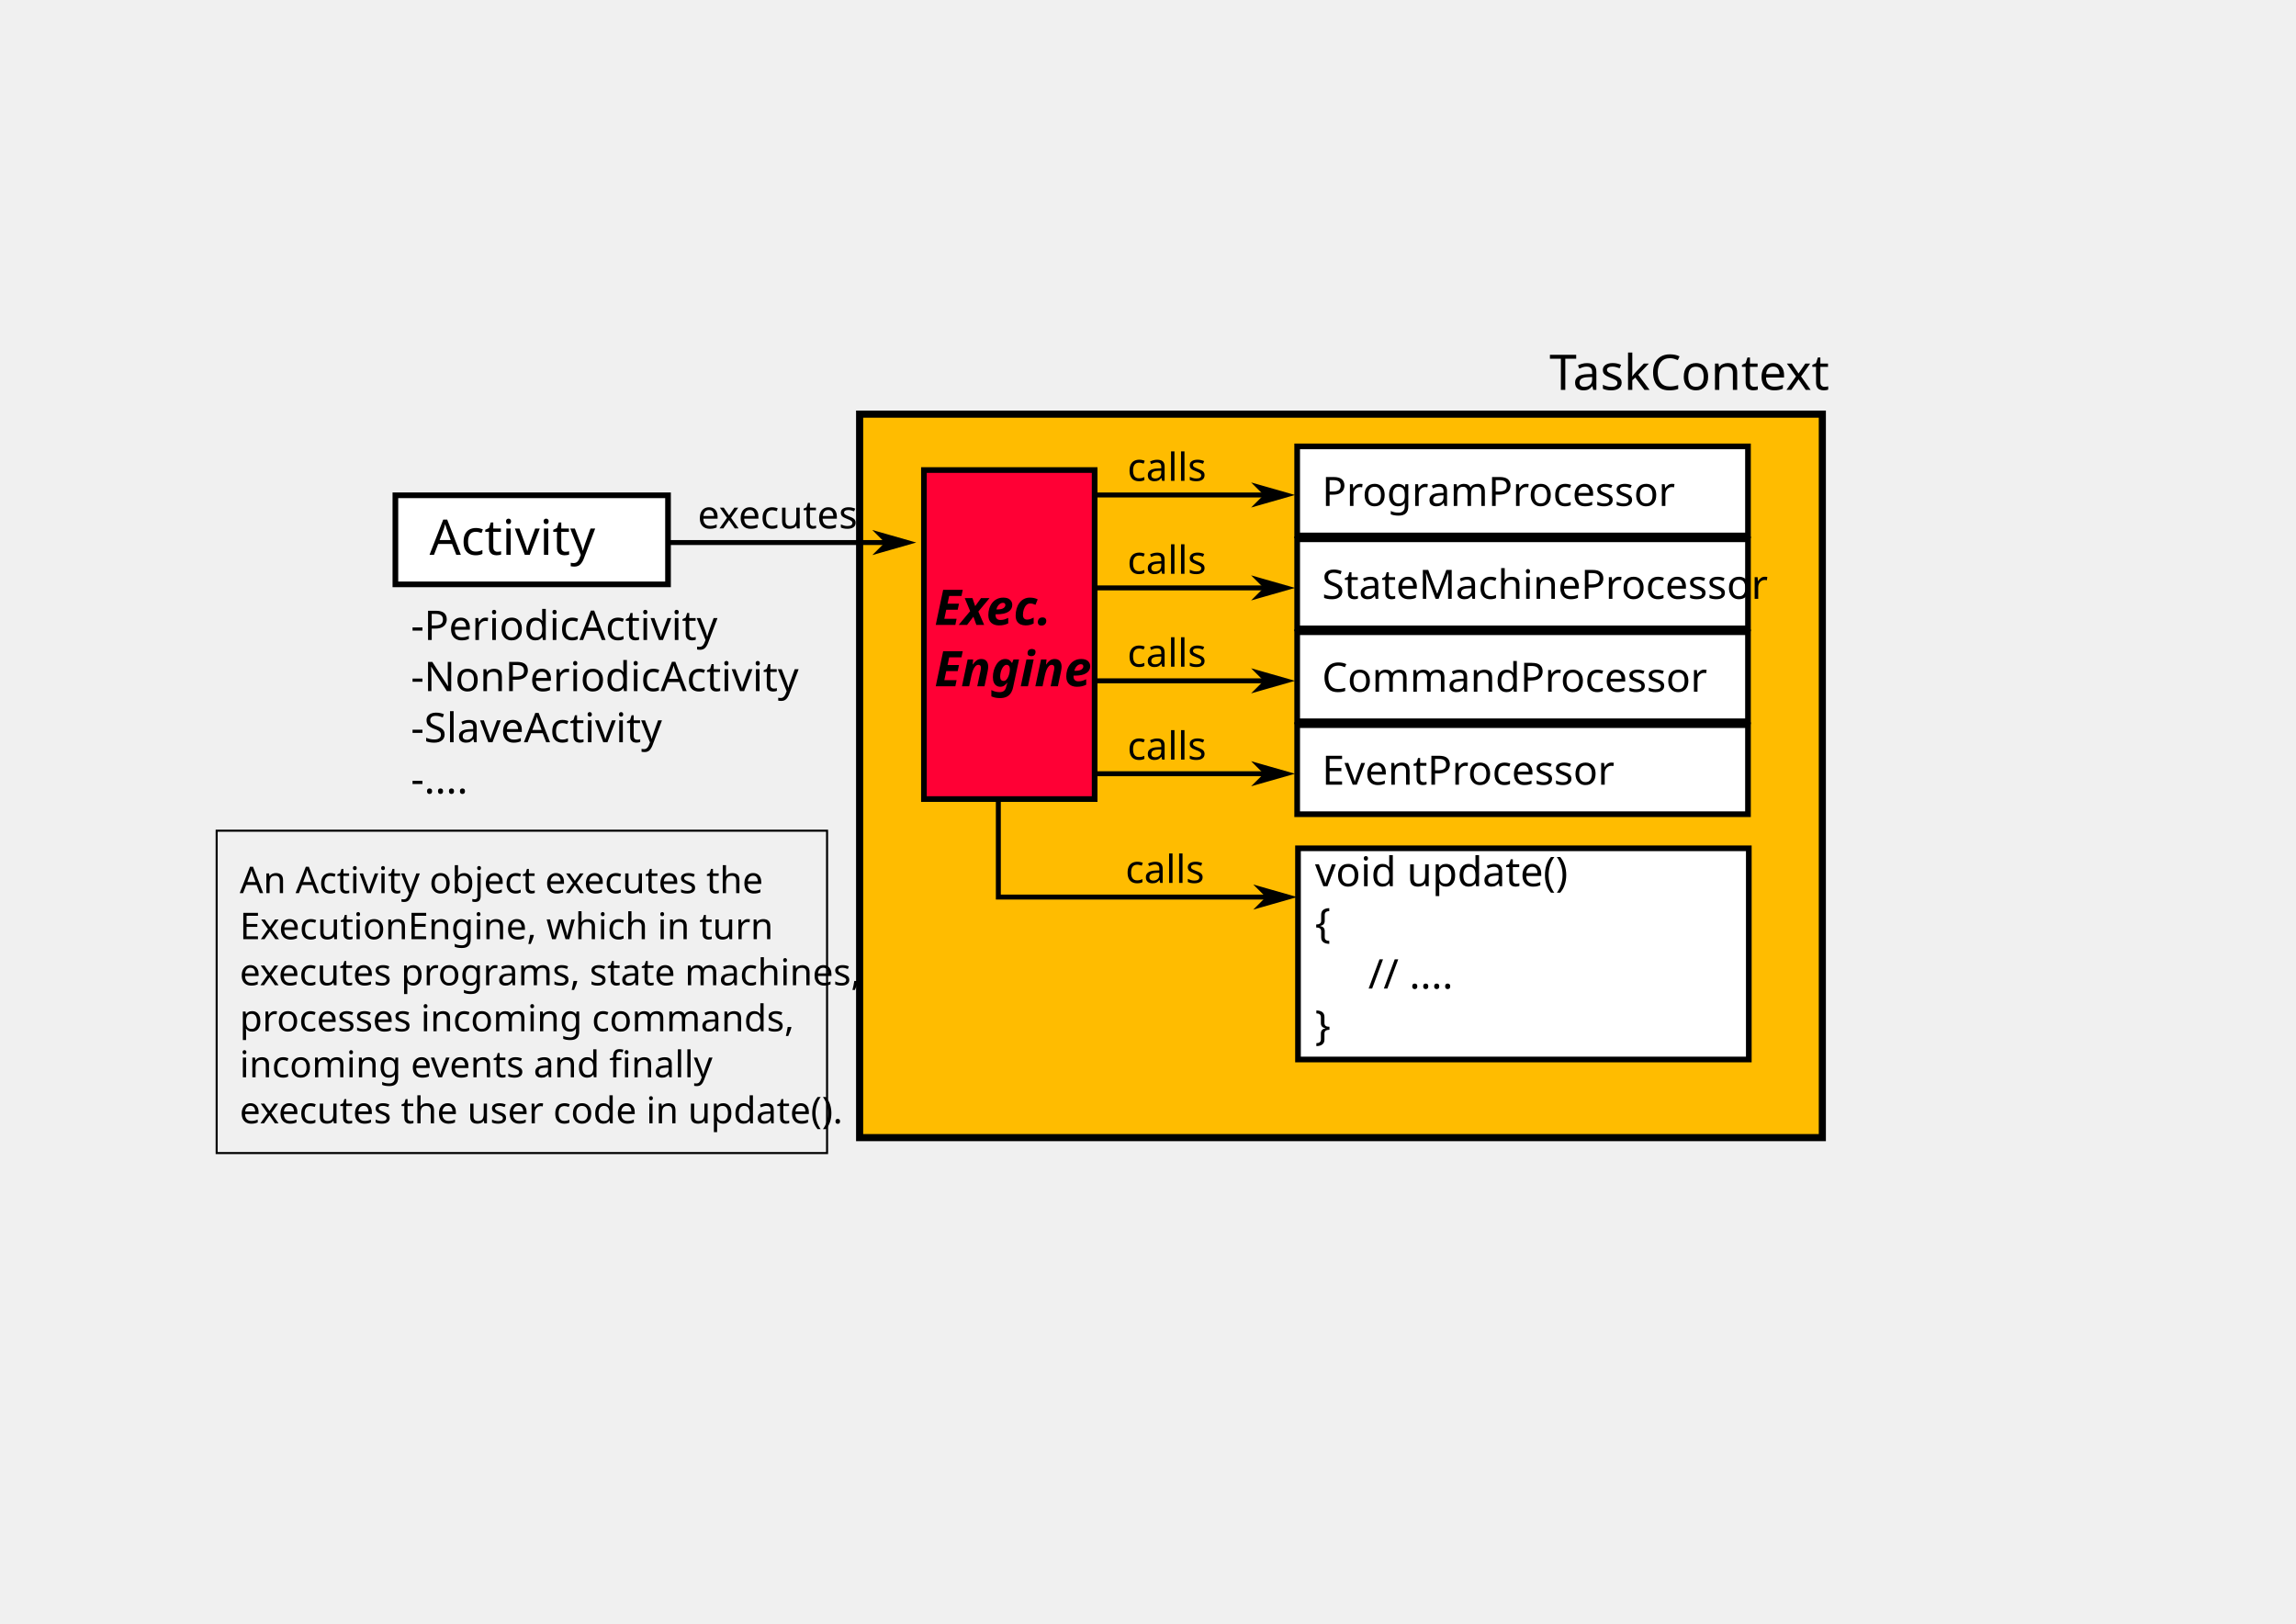
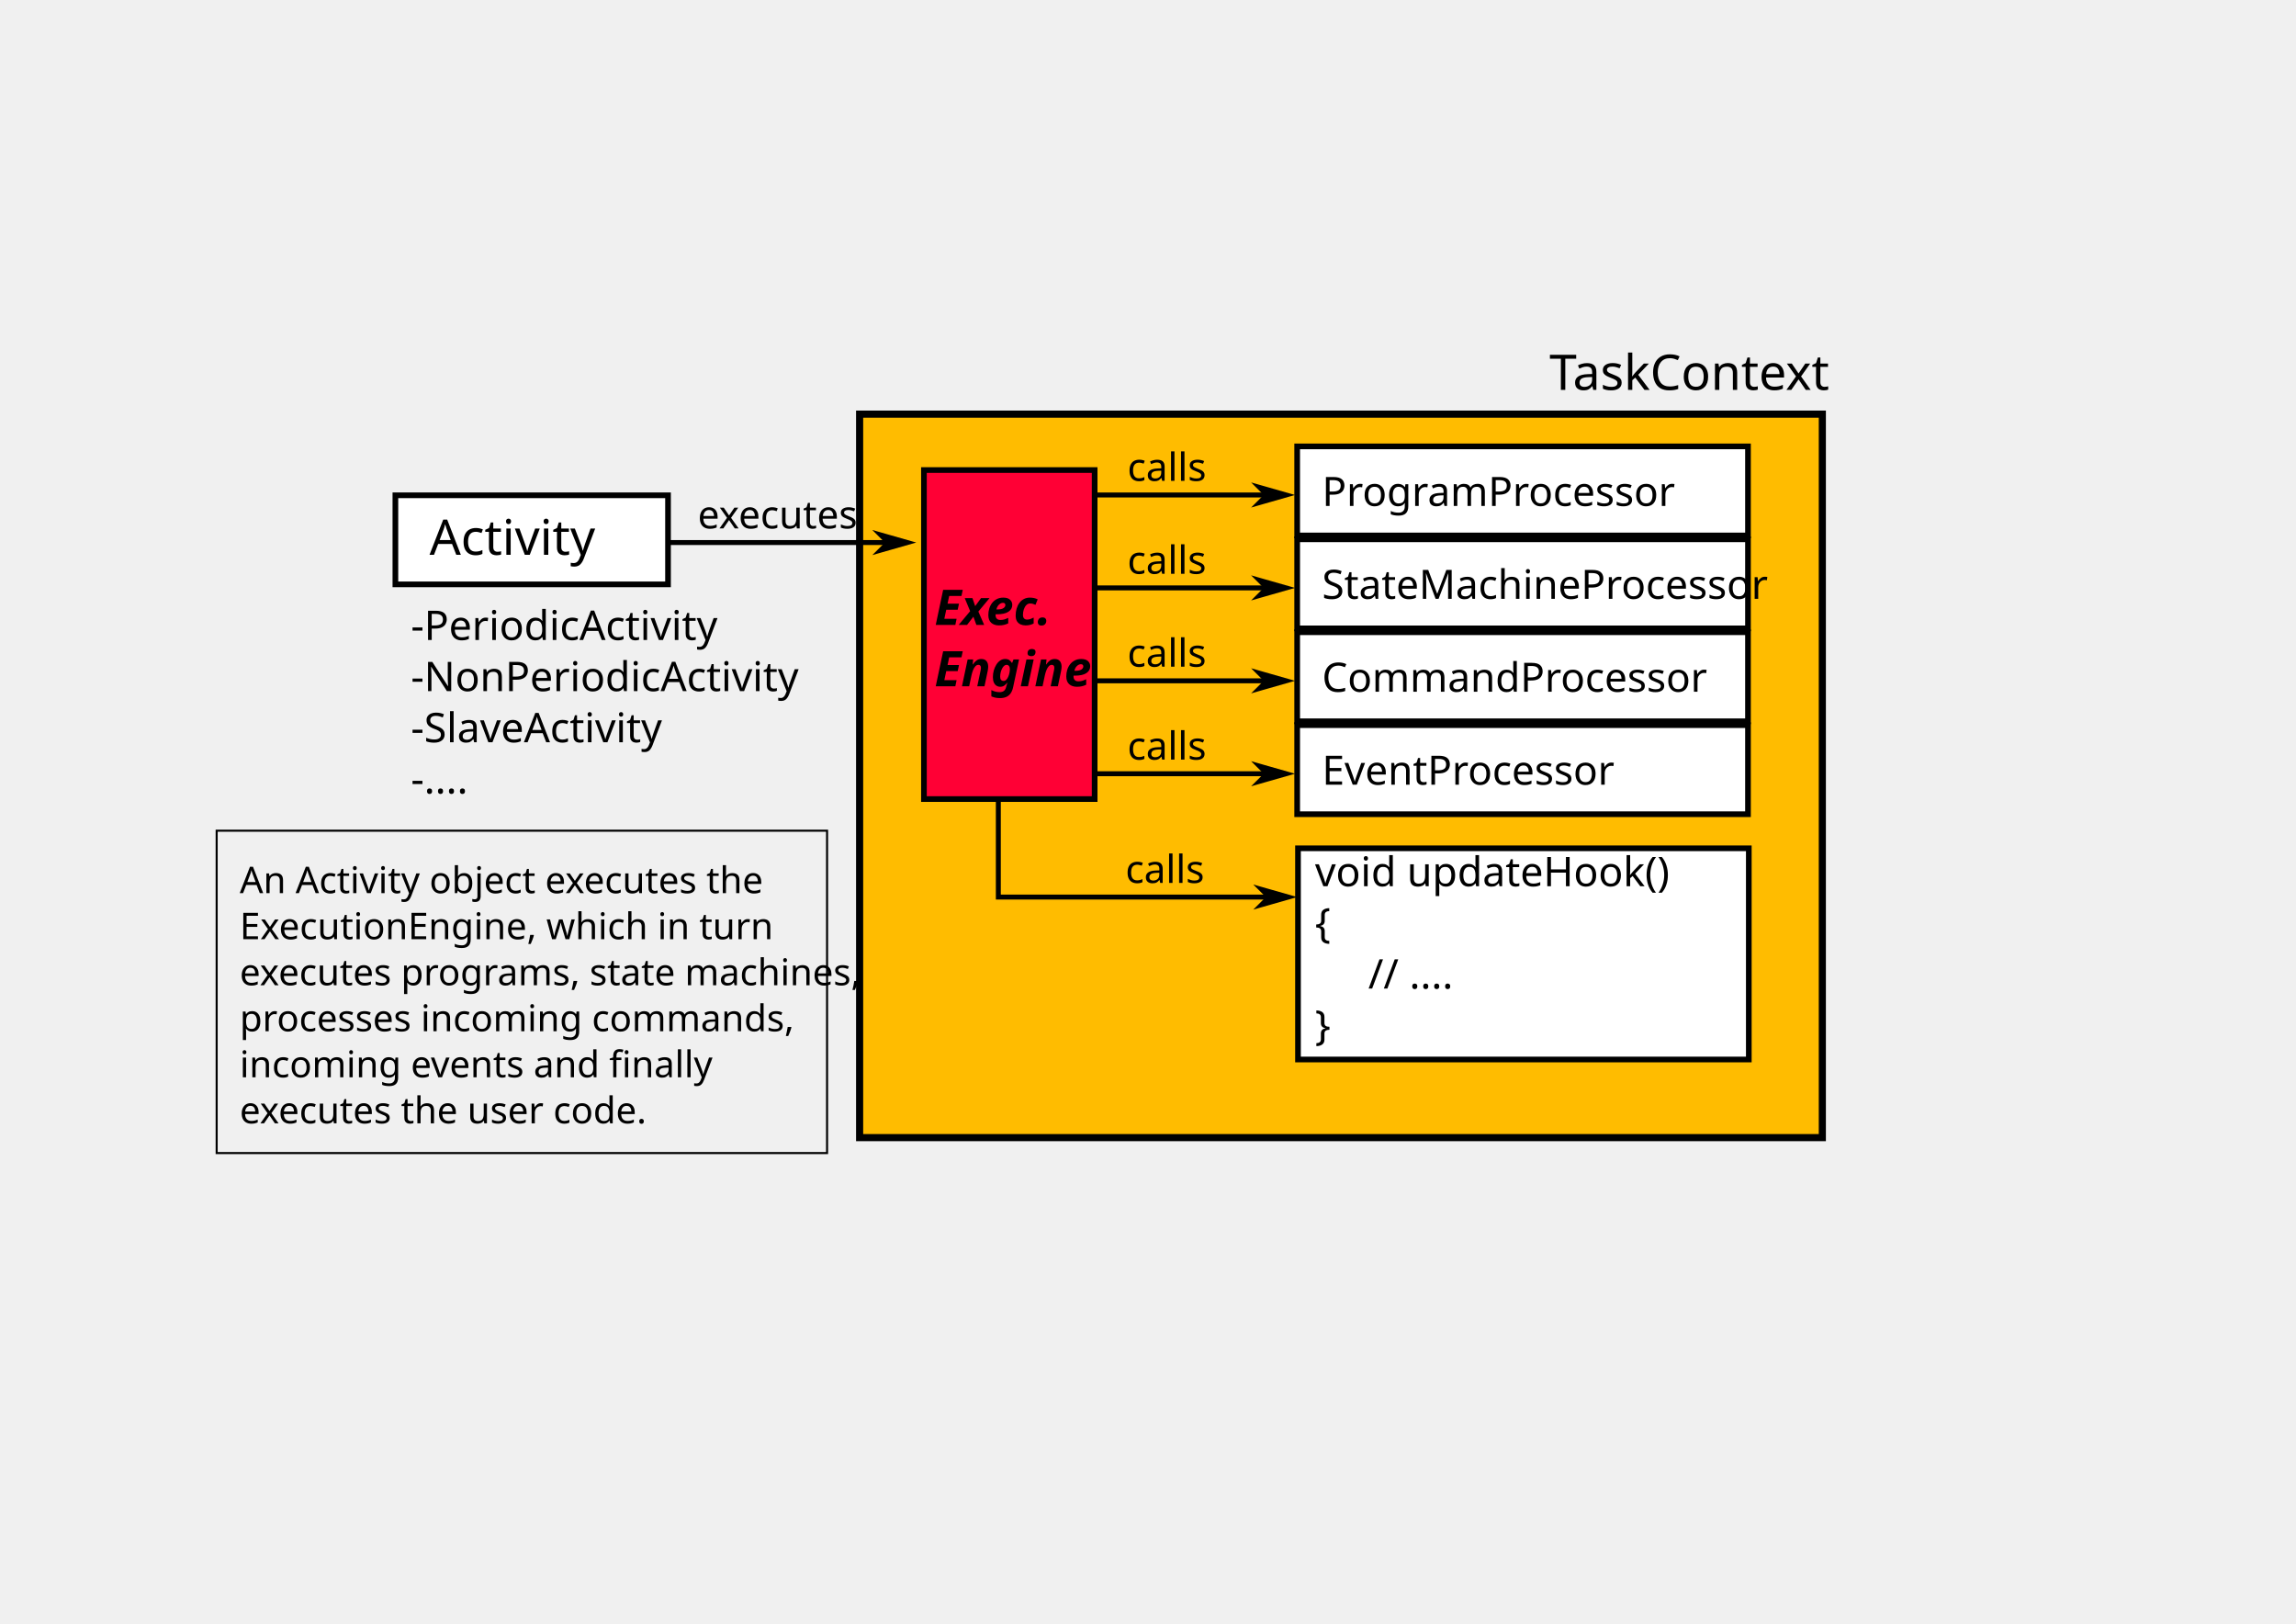
<svg xmlns="http://www.w3.org/2000/svg" width="297mm" height="210mm" id="svg3778">
  <defs id="defs3780">
    <marker orient="auto" refY="0.0" refX="0.0" id="Dot_s" style="overflow:visible">
      <path id="path2349" d="M -2.5,-1.0 C -2.5,1.76 -4.74,4.0 -7.5,4.0 C -10.26,4.0 -12.5,1.76 -12.5,-1.0 C -12.5,-3.76 -10.26,-6.0 -7.5,-6.0 C -4.74,-6.0 -2.5,-3.76 -2.5,-1.0 z " style="fill-rule:evenodd;stroke:#000000;stroke-width:1.0pt;marker-start:none;marker-end:none" transform="scale(0.2) translate(7.125493, 1)" />
    </marker>
    <marker orient="auto" refY="0.0" refX="0.0" id="Dot_m" style="overflow:visible">
      <path id="path2794" d="M -2.5,-1.0 C -2.5,1.76 -4.74,4.0 -7.5,4.0 C -10.26,4.0 -12.5,1.76 -12.5,-1.0 C -12.5,-3.76 -10.26,-6.0 -7.5,-6.0 C -4.74,-6.0 -2.5,-3.76 -2.5,-1.0 z " style="fill-rule:evenodd;stroke:#000000;stroke-width:1.0pt;marker-start:none;marker-end:none" transform="scale(0.4) translate(7.125493, 1)" />
    </marker>
    <marker orient="auto" refY="0.0" refX="0.0" id="Arrow2Mend" style="overflow:visible;">
      <path id="path2835" style="font-size:12.0;fill-rule:evenodd;stroke-width:0.625;stroke-linejoin:round;" d="M 8.719,4.034 L -2.207,0.016 L 8.719,-4.002 C 6.973,-1.63 6.983,1.616 8.719,4.034 z " transform="scale(0.6) rotate(180) translate(-5,0)" />
    </marker>
    <marker orient="auto" refY="0.0" refX="0.0" id="Arrow1Mstart" style="overflow:visible">
      <path id="path2856" d="M 0.0,0.0 L 5.0,-5.0 L -12.5,0.0 L 5.0,5.0 L 0.0,0.0 z " style="fill-rule:evenodd;stroke:#000000;stroke-width:1.0pt;marker-start:none" transform="scale(0.4)" />
    </marker>
    <marker orient="auto" refY="0.0" refX="0.0" id="Arrow1Lend" style="overflow:visible;">
      <path id="path2859" d="M 0.0,0.0 L 5.0,-5.0 L -12.5,0.0 L 5.0,5.0 L 0.0,0.0 z " style="fill-rule:evenodd;stroke:#000000;stroke-width:1.0pt;marker-start:none;" transform="scale(0.8) rotate(180)" />
    </marker>
    <marker orient="auto" refY="0.0" refX="0.0" id="Arrow1Mend" style="overflow:visible;">
      <path id="path2853" d="M 0.0,0.0 L 5.0,-5.0 L -12.5,0.0 L 5.0,5.0 L 0.0,0.0 z " style="fill-rule:evenodd;stroke:#000000;stroke-width:1.0pt;marker-start:none;" transform="scale(0.4) rotate(180)" />
    </marker>
  </defs>
  <g id="layer1">
    <rect style="opacity:1;color:#000000;fill:#ffbc00;fill-opacity:1;fill-rule:nonzero;stroke:#000000;stroke-width:3.48;stroke-linecap:butt;stroke-linejoin:miter;marker:none;marker-start:none;marker-mid:none;marker-end:none;stroke-miterlimit:4;stroke-dasharray:none;stroke-dashoffset:0;stroke-opacity:1;visibility:visible;display:inline;overflow:visible" id="rect4682" width="470.673" height="353.655" x="420.271" y="202.439" />
    <text xml:space="preserve" style="font-size:24px;font-style:normal;font-variant:normal;font-weight:normal;font-stretch:normal;text-align:start;line-height:125%;writing-mode:lr-tb;text-anchor:start;fill:#000000;fill-opacity:1;stroke:none;stroke-width:1px;stroke-linecap:butt;stroke-linejoin:miter;stroke-opacity:1;font-family:Bitstream Charter" x="757.527" y="190.579" id="text6465">
      <tspan id="tspan6467" x="757.527" y="190.579">TaskContext</tspan>
    </text>
    <rect style="opacity:1;color:#000000;fill:#ff0035;fill-opacity:1;fill-rule:nonzero;stroke:#000000;stroke-width:2.771;stroke-linecap:butt;stroke-linejoin:miter;marker:none;marker-start:none;marker-mid:none;marker-end:none;stroke-miterlimit:4;stroke-dasharray:none;stroke-dashoffset:0;stroke-opacity:1;visibility:visible;display:inline;overflow:visible" id="rect4053" width="83.462" height="160.833" x="451.712" y="229.766" />
    <rect style="color:#000000;fill:none;fill-opacity:1;fill-rule:nonzero;stroke:#000000;stroke-width:0.999;stroke-linecap:butt;stroke-linejoin:miter;marker:none;marker-start:none;marker-mid:none;marker-end:none;stroke-miterlimit:4;stroke-dasharray:none;stroke-dashoffset:0;stroke-opacity:1;visibility:visible;display:inline;overflow:visible" id="rect2441" width="298.427" height="157.58" x="105.927" y="406.062" />
    <text xml:space="preserve" style="font-size:18px;font-style:normal;font-variant:normal;font-weight:normal;font-stretch:normal;text-align:start;line-height:125%;writing-mode:lr-tb;text-anchor:start;fill:#000000;fill-opacity:1;stroke:none;stroke-width:1px;stroke-linecap:butt;stroke-linejoin:miter;stroke-opacity:1;font-family:Bitstream Charter" x="117.198" y="436.598" id="text3318">
      <tspan x="117.198" y="436.598" id="tspan3332">An Activity object executes the</tspan>
      <tspan x="117.198" y="459.098" id="tspan3355">ExecutionEngine, which in turn</tspan>
      <tspan x="117.198" y="481.598" id="tspan3357">executes programs, state machines,</tspan>
      <tspan x="117.198" y="504.098" id="tspan3359">processes incoming commands,</tspan>
      <tspan x="117.198" y="526.598" id="tspan3361">incoming events and finally</tspan>
-       <tspan x="117.198" y="549.098" id="tspan3363">executes the user code in update().</tspan>
+       <tspan x="117.198" y="549.098" id="tspan3363">executes the user code.</tspan>
    </text>
    <rect y="242.112" x="193.305" height="43.538" width="133.29" id="rect1392" style="opacity:1;color:#000000;fill:#ffffff;fill-opacity:1;fill-rule:nonzero;stroke:#000000;stroke-width:2.771;stroke-linecap:butt;stroke-linejoin:miter;marker:none;marker-start:none;marker-mid:none;marker-end:none;stroke-miterlimit:4;stroke-dasharray:none;stroke-dashoffset:0;stroke-opacity:1;visibility:visible;display:inline;overflow:visible" />
    <text xml:space="preserve" style="font-size:24px;font-style:normal;font-variant:normal;font-weight:normal;font-stretch:normal;text-align:start;line-height:125%;writing-mode:lr-tb;text-anchor:start;fill:#000000;fill-opacity:1;stroke:none;stroke-width:1px;stroke-linecap:butt;stroke-linejoin:miter;stroke-opacity:1;font-family:Bitstream Charter" x="209.997" y="271.204" id="text1394">
      <tspan id="tspan1396" x="209.997" y="271.204">Activity</tspan>
    </text>
    <path style="fill:none;fill-opacity:0.75;fill-rule:evenodd;stroke:#000000;stroke-width:2.417;stroke-linecap:butt;stroke-linejoin:miter;marker-end:url(#Arrow1Mend);stroke-miterlimit:4;stroke-dasharray:none;stroke-opacity:1" d="M 325.723,265.204 L 433.53,265.204" id="path1398" />
    <text xml:space="preserve" style="font-size:18.954px;font-style:normal;font-variant:normal;font-weight:normal;font-stretch:normal;text-align:start;line-height:125%;writing-mode:lr-tb;text-anchor:start;fill:#000000;fill-opacity:1;stroke:none;stroke-width:1px;stroke-linecap:butt;stroke-linejoin:miter;stroke-opacity:1;font-family:Bitstream Charter" x="341.112" y="258.296" id="text2273">
      <tspan id="tspan2275" x="341.112" y="258.296">executes</tspan>
    </text>
    <path style="fill:none;fill-opacity:0.75;fill-rule:evenodd;stroke:#000000;stroke-width:2.417;stroke-linecap:butt;stroke-linejoin:miter;marker-end:url(#Arrow1Mend);stroke-miterlimit:4;stroke-dasharray:none;stroke-opacity:1" d="M 535.521,241.958 L 618.72,241.958" id="path2278" />
    <text xml:space="preserve" style="font-size:18.954px;font-style:normal;font-variant:normal;font-weight:normal;font-stretch:normal;text-align:start;line-height:125%;writing-mode:lr-tb;text-anchor:start;fill:#000000;fill-opacity:1;stroke:none;stroke-width:1px;stroke-linecap:butt;stroke-linejoin:miter;stroke-opacity:1;font-family:Bitstream Charter" x="551.186" y="235.05" id="text2280">
      <tspan id="tspan2282" x="551.186" y="235.05">calls</tspan>
    </text>
    <rect y="218.206" x="634.19" height="43.538" width="220.402" id="rect2284" style="color:#000000;fill:#ffffff;fill-opacity:1;fill-rule:nonzero;stroke:#000000;stroke-width:2.771;stroke-linecap:butt;stroke-linejoin:miter;marker:none;marker-start:none;marker-mid:none;marker-end:none;stroke-miterlimit:4;stroke-dasharray:none;stroke-dashoffset:0;stroke-opacity:1;visibility:visible;display:inline;overflow:visible" />
    <text xml:space="preserve" style="font-size:19.773px;font-style:normal;font-variant:normal;font-weight:normal;font-stretch:normal;text-align:start;line-height:125%;writing-mode:lr-tb;text-anchor:start;fill:#000000;fill-opacity:1;stroke:none;stroke-width:1px;stroke-linecap:butt;stroke-linejoin:miter;stroke-opacity:1;font-family:Bitstream Charter" x="646.337" y="247.303" id="text2286">
      <tspan id="tspan2288" x="646.337" y="247.303">ProgramProcessor</tspan>
    </text>
    <path style="fill:none;fill-opacity:0.75;fill-rule:evenodd;stroke:#000000;stroke-width:2.417;stroke-linecap:butt;stroke-linejoin:miter;marker-end:url(#Arrow1Mend);stroke-miterlimit:4;stroke-dasharray:none;stroke-opacity:1" d="M 535.521,287.377 L 618.72,287.377" id="path2300" />
    <text xml:space="preserve" style="font-size:18.954px;font-style:normal;font-variant:normal;font-weight:normal;font-stretch:normal;text-align:start;line-height:125%;writing-mode:lr-tb;text-anchor:start;fill:#000000;fill-opacity:1;stroke:none;stroke-width:1px;stroke-linecap:butt;stroke-linejoin:miter;stroke-opacity:1;font-family:Bitstream Charter" x="551.186" y="280.469" id="text2302">
      <tspan id="tspan2304" x="551.186" y="280.469">calls</tspan>
    </text>
    <rect y="263.625" x="634.19" height="43.538" width="220.402" id="rect2306" style="color:#000000;fill:#ffffff;fill-opacity:1;fill-rule:nonzero;stroke:#000000;stroke-width:2.771;stroke-linecap:butt;stroke-linejoin:miter;marker:none;marker-start:none;marker-mid:none;marker-end:none;stroke-miterlimit:4;stroke-dasharray:none;stroke-dashoffset:0;stroke-opacity:1;visibility:visible;display:inline;overflow:visible" />
    <text xml:space="preserve" style="font-size:19.773px;font-style:normal;font-variant:normal;font-weight:normal;font-stretch:normal;text-align:start;line-height:125%;writing-mode:lr-tb;text-anchor:start;fill:#000000;fill-opacity:1;stroke:none;stroke-width:1px;stroke-linecap:butt;stroke-linejoin:miter;stroke-opacity:1;font-family:Bitstream Charter" x="646.337" y="292.722" id="text2308">
      <tspan id="tspan2310" x="646.337" y="292.722">StateMachineProcessor</tspan>
    </text>
    <path style="fill:none;fill-opacity:0.75;fill-rule:evenodd;stroke:#000000;stroke-width:2.417;stroke-linecap:butt;stroke-linejoin:miter;marker-end:url(#Arrow1Mend);stroke-miterlimit:4;stroke-dasharray:none;stroke-opacity:1" d="M 535.521,332.797 L 618.72,332.797" id="path2314" />
    <text xml:space="preserve" style="font-size:18.954px;font-style:normal;font-variant:normal;font-weight:normal;font-stretch:normal;text-align:start;line-height:125%;writing-mode:lr-tb;text-anchor:start;fill:#000000;fill-opacity:1;stroke:none;stroke-width:1px;stroke-linecap:butt;stroke-linejoin:miter;stroke-opacity:1;font-family:Bitstream Charter" x="551.186" y="325.889" id="text2316">
      <tspan id="tspan2318" x="551.186" y="325.889">calls</tspan>
    </text>
    <rect y="309.045" x="634.19" height="43.538" width="220.402" id="rect2320" style="color:#000000;fill:#ffffff;fill-opacity:1;fill-rule:nonzero;stroke:#000000;stroke-width:2.771;stroke-linecap:butt;stroke-linejoin:miter;marker:none;marker-start:none;marker-mid:none;marker-end:none;stroke-miterlimit:4;stroke-dasharray:none;stroke-dashoffset:0;stroke-opacity:1;visibility:visible;display:inline;overflow:visible" />
    <text xml:space="preserve" style="font-size:19.773px;font-style:normal;font-variant:normal;font-weight:normal;font-stretch:normal;text-align:start;line-height:125%;writing-mode:lr-tb;text-anchor:start;fill:#000000;fill-opacity:1;stroke:none;stroke-width:1px;stroke-linecap:butt;stroke-linejoin:miter;stroke-opacity:1;font-family:Bitstream Charter" x="646.337" y="338.142" id="text2322">
      <tspan id="tspan2324" x="646.337" y="338.142">CommandProcessor</tspan>
    </text>
    <path style="fill:none;fill-opacity:0.75;fill-rule:evenodd;stroke:#000000;stroke-width:2.417;stroke-linecap:butt;stroke-linejoin:miter;marker-end:url(#Arrow1Mend);stroke-miterlimit:4;stroke-dasharray:none;stroke-opacity:1" d="M 535.521,378.217 L 618.72,378.217" id="path2328" />
    <text xml:space="preserve" style="font-size:18.954px;font-style:normal;font-variant:normal;font-weight:normal;font-stretch:normal;text-align:start;line-height:125%;writing-mode:lr-tb;text-anchor:start;fill:#000000;fill-opacity:1;stroke:none;stroke-width:1px;stroke-linecap:butt;stroke-linejoin:miter;stroke-opacity:1;font-family:Bitstream Charter" x="551.186" y="371.309" id="text2330">
      <tspan id="tspan2332" x="551.186" y="371.309">calls</tspan>
    </text>
    <rect y="354.465" x="634.19" height="43.538" width="220.402" id="rect2334" style="color:#000000;fill:#ffffff;fill-opacity:1;fill-rule:nonzero;stroke:#000000;stroke-width:2.771;stroke-linecap:butt;stroke-linejoin:miter;marker:none;marker-start:none;marker-mid:none;marker-end:none;stroke-miterlimit:4;stroke-dasharray:none;stroke-dashoffset:0;stroke-opacity:1;visibility:visible;display:inline;overflow:visible" />
    <text xml:space="preserve" style="font-size:19.773px;font-style:normal;font-variant:normal;font-weight:normal;font-stretch:normal;text-align:start;line-height:125%;writing-mode:lr-tb;text-anchor:start;fill:#000000;fill-opacity:1;stroke:none;stroke-width:1px;stroke-linecap:butt;stroke-linejoin:miter;stroke-opacity:1;font-family:Bitstream Charter" x="646.337" y="383.562" id="text2336">
      <tspan id="tspan2338" x="646.337" y="383.562">EventProcessor</tspan>
    </text>
    <path style="fill:none;fill-opacity:0.75;fill-rule:evenodd;stroke:#000000;stroke-width:2.417;stroke-linecap:butt;stroke-linejoin:miter;marker-end:url(#Arrow1Mend);stroke-miterlimit:4;stroke-dasharray:none;stroke-opacity:1" d="M 488.088,389.557 L 488.088,438.504 L 619.778,438.504" id="path2370" />
    <rect y="414.666" x="634.593" height="103.238" width="220.402" id="rect3297" style="color:#000000;fill:#ffffff;fill-opacity:1;fill-rule:nonzero;stroke:#000000;stroke-width:2.771;stroke-linecap:butt;stroke-linejoin:miter;marker:none;marker-start:none;marker-mid:none;marker-end:none;stroke-miterlimit:4;stroke-dasharray:none;stroke-dashoffset:0;stroke-opacity:1;visibility:visible;display:inline;overflow:visible" />
    <text xml:space="preserve" style="font-size:20px;font-style:normal;font-variant:normal;font-weight:normal;font-stretch:normal;text-align:start;line-height:125%;writing-mode:lr-tb;text-anchor:start;fill:#000000;fill-opacity:1;stroke:none;stroke-width:1px;stroke-linecap:butt;stroke-linejoin:miter;stroke-opacity:1;font-family:Bitstream Charter" x="642.931" y="433.212" id="text3299">
-       <tspan id="tspan3301" x="642.931" y="433.212">void update()</tspan>
+       <tspan id="tspan3301" x="642.931" y="433.212">void updateHook()</tspan>
      <tspan x="642.931" y="458.212" id="tspan3303">{</tspan>
      <tspan x="642.931" y="483.212" id="tspan3305">     // ....</tspan>
      <tspan x="642.931" y="508.212" id="tspan3307">}</tspan>
    </text>
    <text xml:space="preserve" style="font-size:18.954px;font-style:normal;font-variant:normal;font-weight:normal;font-stretch:normal;text-align:start;line-height:125%;writing-mode:lr-tb;text-anchor:start;fill:#000000;fill-opacity:1;stroke:none;stroke-width:1px;stroke-linecap:butt;stroke-linejoin:miter;stroke-opacity:1;font-family:Bitstream Charter" x="550.237" y="431.587" id="text3309">
      <tspan id="tspan3311" x="550.237" y="431.587">calls</tspan>
    </text>
    <text xml:space="preserve" style="font-size:20px;font-style:normal;font-variant:normal;font-weight:normal;font-stretch:normal;text-align:start;line-height:125%;writing-mode:lr-tb;text-anchor:start;fill:#000000;fill-opacity:1;stroke:none;stroke-width:1px;stroke-linecap:butt;stroke-linejoin:miter;stroke-opacity:1;font-family:Bitstream Charter" x="200.893" y="312.828" id="text3313">
      <tspan id="tspan3315" x="200.893" y="312.828">-PeriodicActivity</tspan>
      <tspan x="200.893" y="337.828" id="tspan3317">-NonPeriodicActivity</tspan>
      <tspan x="200.893" y="362.828" id="tspan3319">-SlaveActivity</tspan>
      <tspan x="200.893" y="387.828" id="tspan3321">-....</tspan>
    </text>
    <text xml:space="preserve" style="font-size:24px;font-style:italic;font-variant:normal;font-weight:bold;font-stretch:normal;text-align:start;line-height:125%;writing-mode:lr-tb;text-anchor:start;fill:#000000;fill-opacity:1;stroke:none;stroke-width:1px;stroke-linecap:butt;stroke-linejoin:miter;stroke-opacity:1;font-family:Bitstream Charter" x="456.859" y="305.474" id="text3323">
      <tspan id="tspan3325" x="456.859" y="305.474">Exec.</tspan>
      <tspan x="456.859" y="335.474" id="tspan3383">Engine</tspan>
    </text>
  </g>
</svg>
